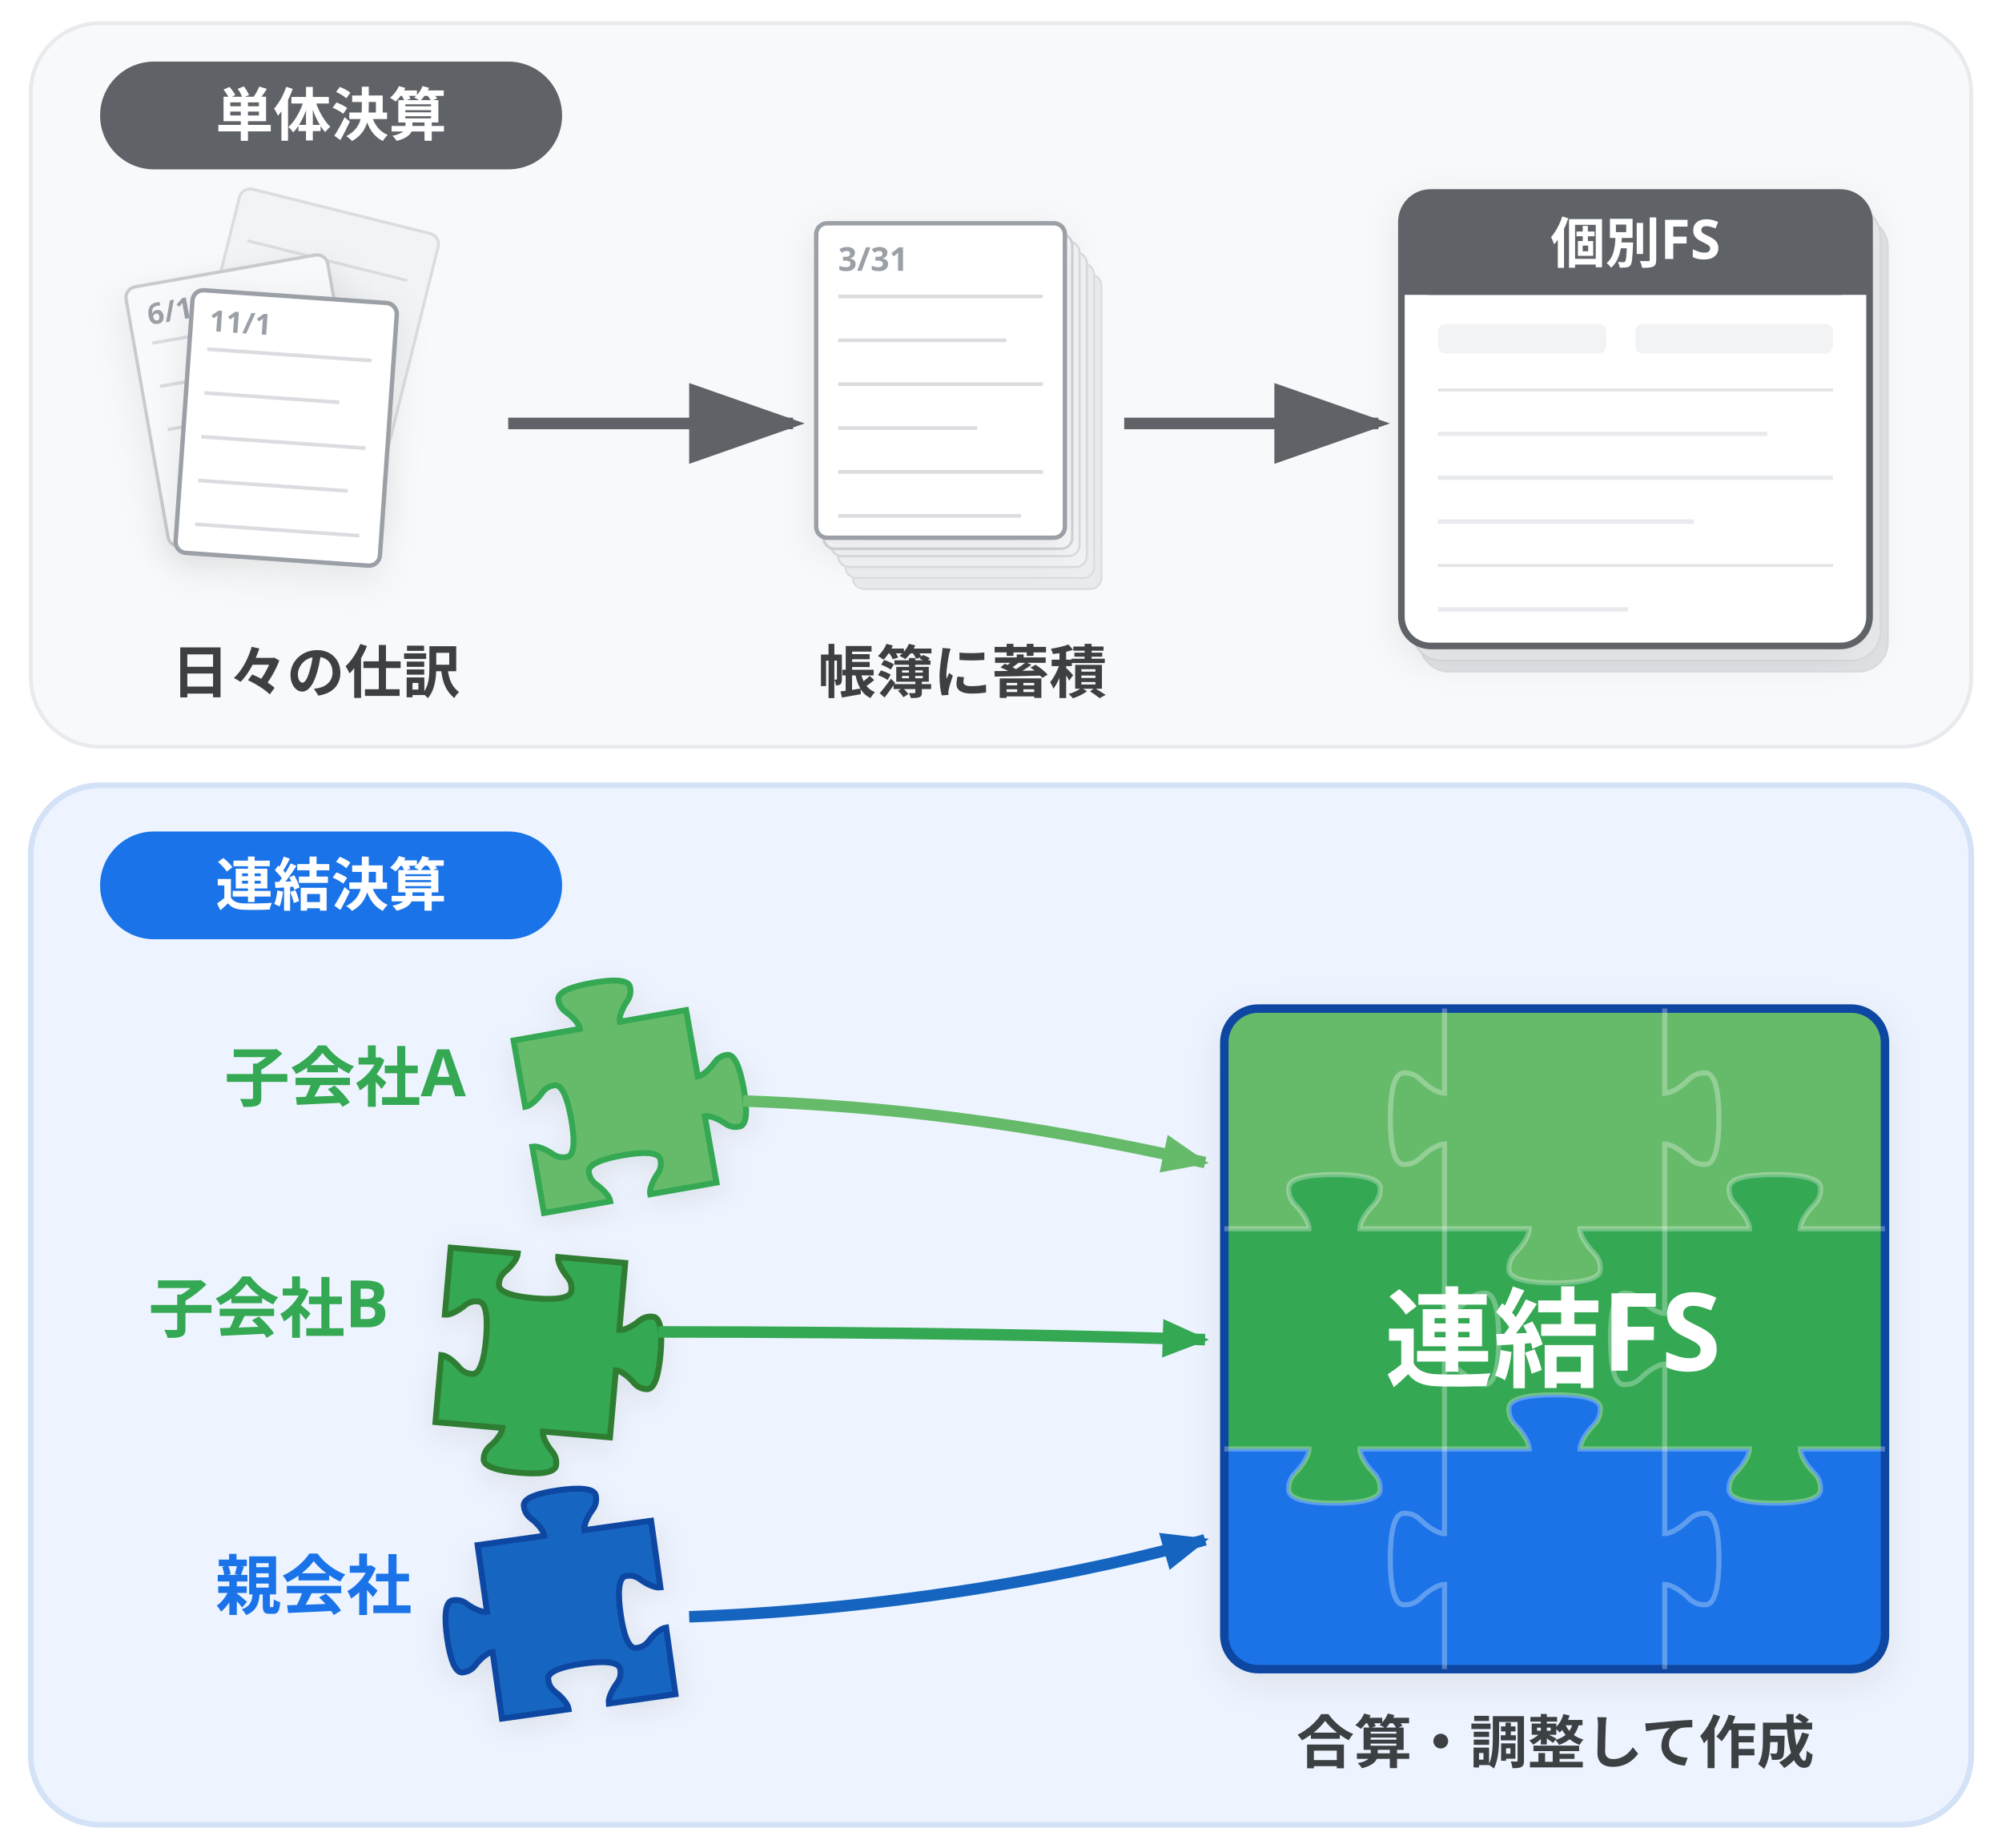
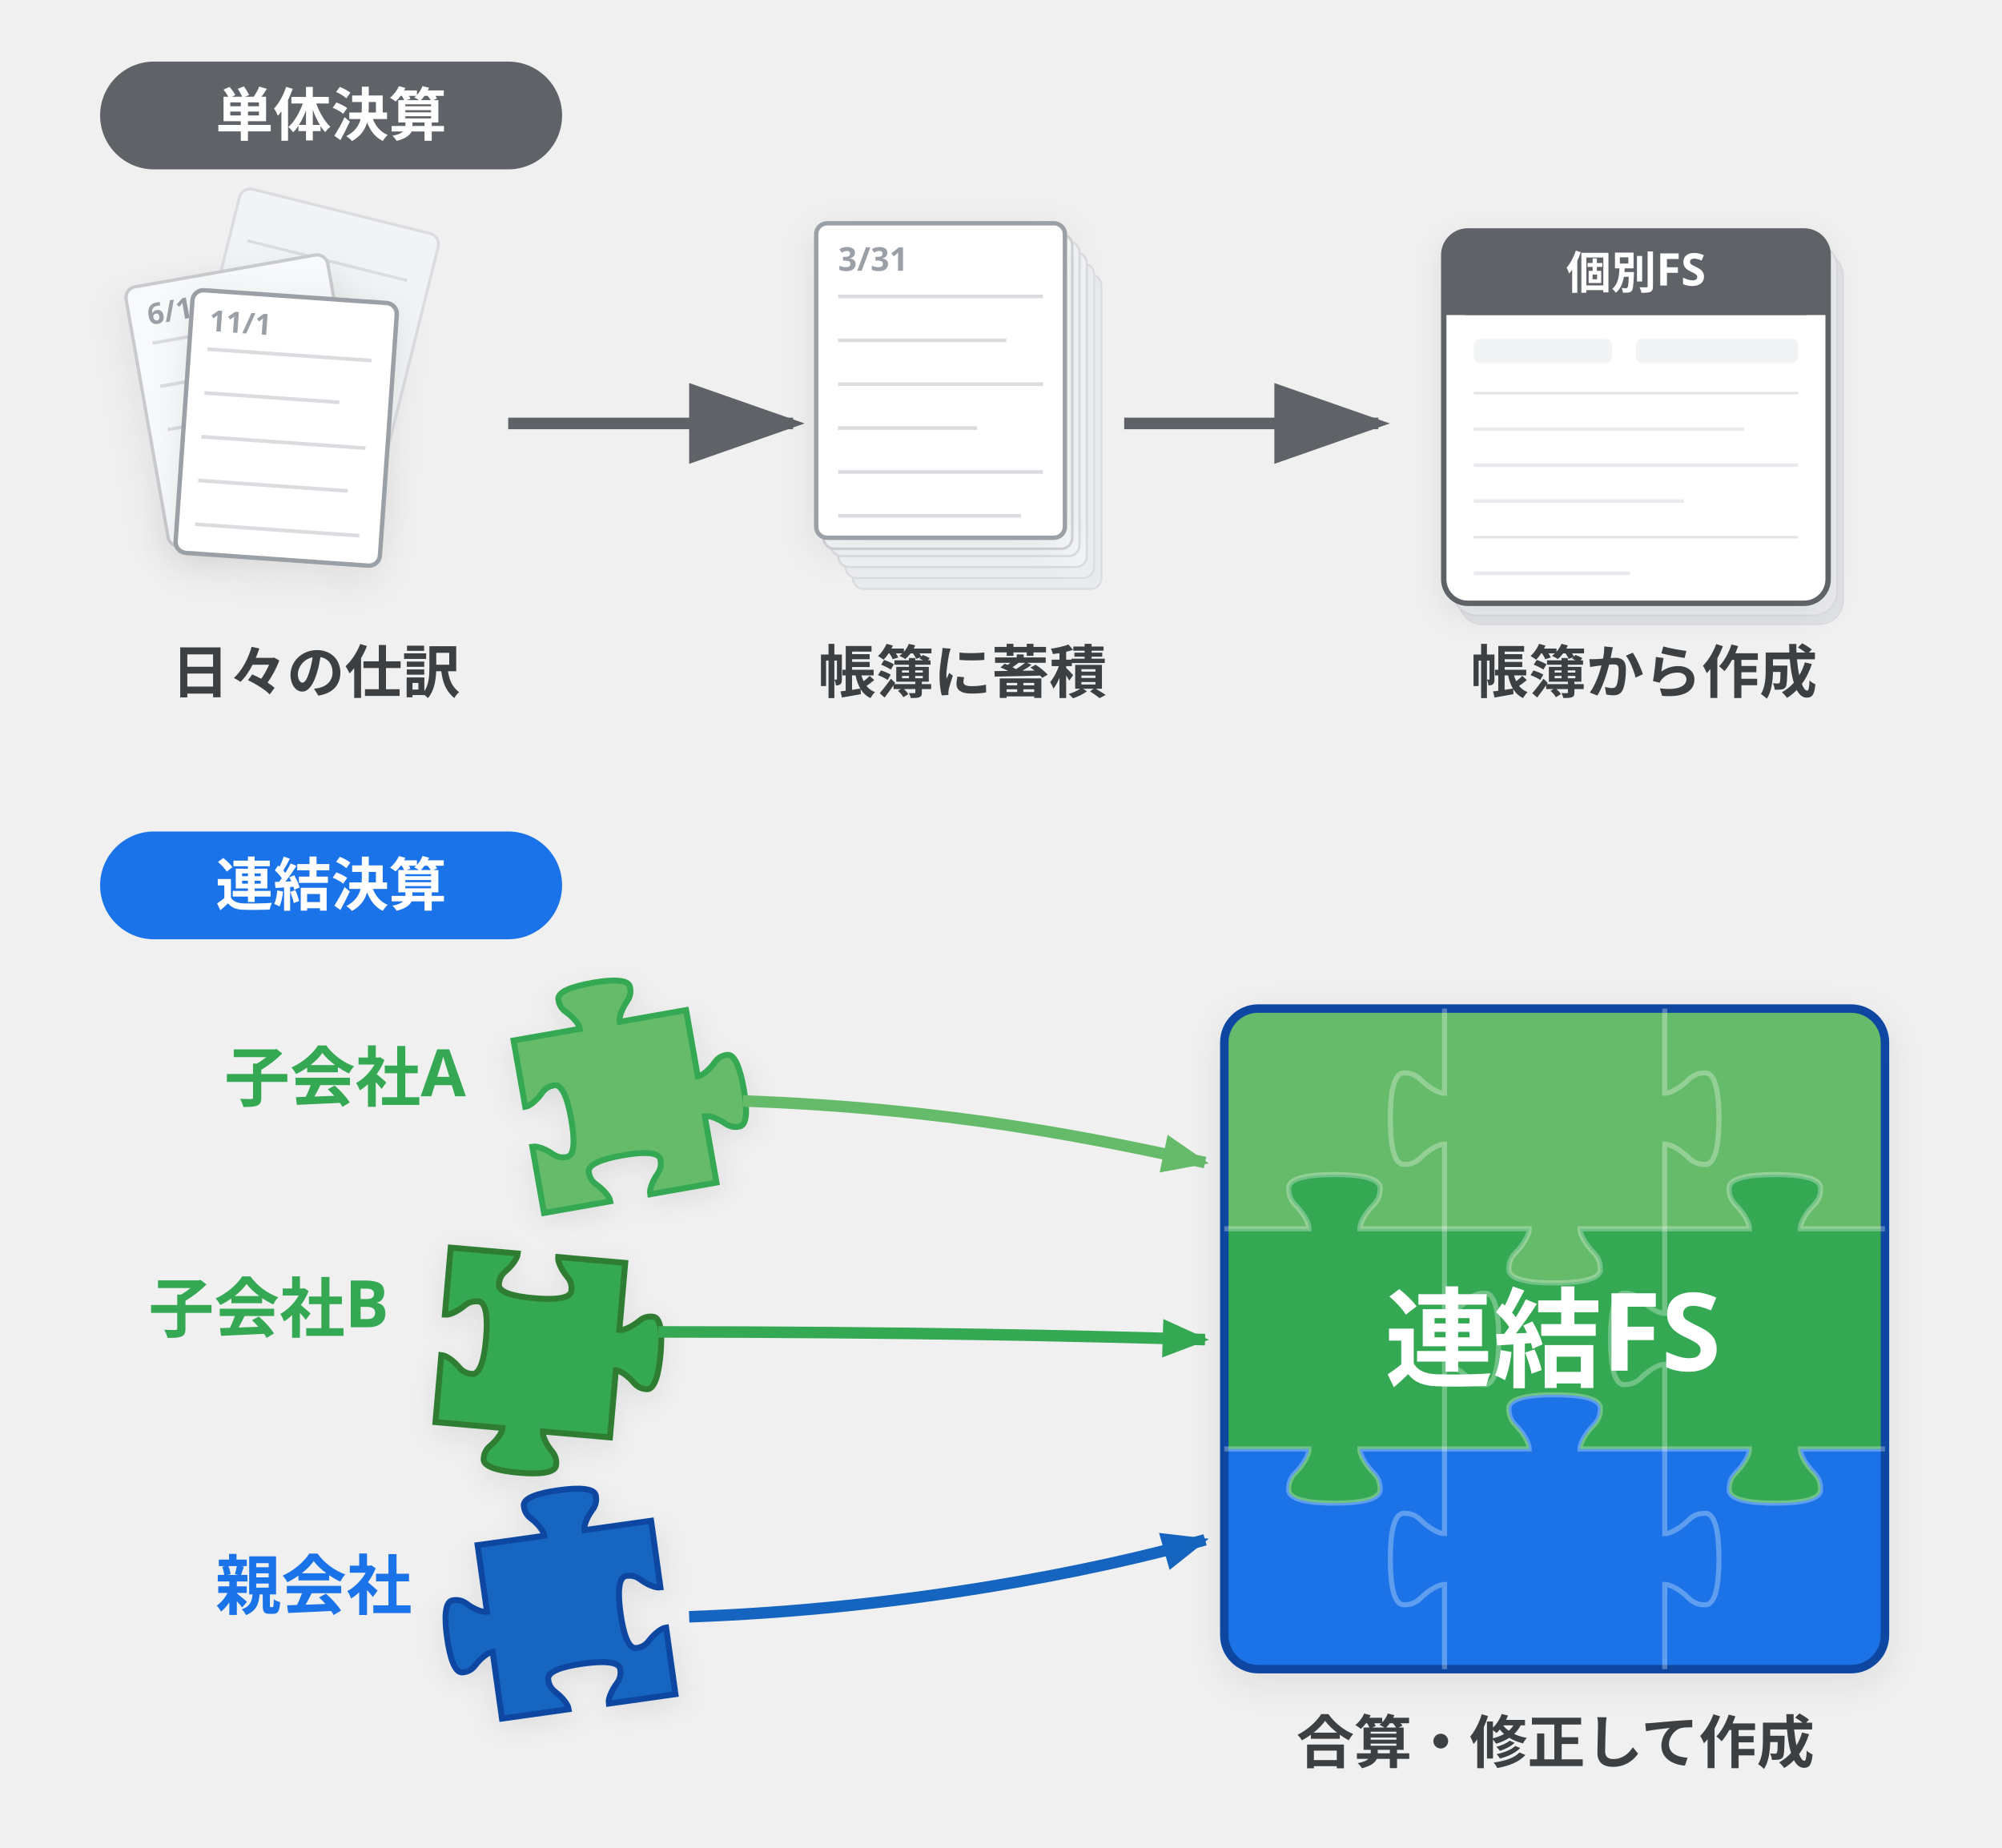
<svg xmlns="http://www.w3.org/2000/svg" width="520" height="480" viewBox="0 0 520 480">
  <defs>
    <style>
      .t { font-family: "Noto Sans JP", "Hiragino Sans", "Yu Gothic", "Meiryo", sans-serif; }
    </style>
    <filter id="s" x="-20%" y="-20%" width="140%" height="140%">
      <feDropShadow dx="0" dy="3" stdDeviation="5" flood-color="#202124" flood-opacity="0.08" />
    </filter>
    <marker id="a" markerWidth="10" markerHeight="7" refX="9" refY="3.5" orient="auto">
      <polygon points="0 0, 10 3.5, 0 7" fill="#5f6368" />
    </marker>
    <marker id="ab" markerWidth="12" markerHeight="10" refX="11" refY="5" orient="auto" markerUnits="userSpaceOnUse">
      <polygon points="0 0, 12 5, 0 10" fill="#1a73e8" />
    </marker>
    <marker id="ag" markerWidth="12" markerHeight="10" refX="11" refY="5" orient="auto" markerUnits="userSpaceOnUse">
      <polygon points="0 0, 12 5, 0 10" fill="#34a853" />
    </marker>
    <marker id="alg" markerWidth="12" markerHeight="10" refX="11" refY="5" orient="auto" markerUnits="userSpaceOnUse">
      <polygon points="0 0, 12 5, 0 10" fill="#66bb6a" />
    </marker>
    <marker id="adb" markerWidth="12" markerHeight="10" refX="11" refY="5" orient="auto" markerUnits="userSpaceOnUse">
      <polygon points="0 0, 12 5, 0 10" fill="#1565c0" />
    </marker>
    <path id="pieceA" d="M0,0 H25 C25,-2 23,-5 21,-7 C19,-9 19,-11 19,-12 C19,-15 25,-16 32.5,-16 C40,-16 46,-15 46,-12 C46,-11 46,-9 44,-7 C42,-5 40,-2 40,0 H65 V25 C67,25 70,23 72,21 C74,19 76,19 77,19 C80,19 81,25 81,32.5 C81,40 80,46 77,46 C76,46 74,46 72,44 C70,42 67,40 65,40 V65 H40 C40,63 42,60 44,58 C46,56 46,54 46,53 C46,50 40,49 32.5,49 C25,49 19,50 19,53 C19,54 19,56 21,58 C23,60 25,63 25,65 H0 V40 C2,40 5,42 7,44 C9,46 11,46 12,46 C15,46 16,40 16,32.5 C16,25 15,19 12,19 C11,19 9,19 7,21 C5,23 2,25 0,25 V0 Z" />
    <path id="pieceB" d="M0,0 H25 C25,2 23,5 21,7 C19,9 19,11 19,12 C19,15 25,16 32.5,16 C40,16 46,15 46,12 C46,11 46,9 44,7 C42,5 40,2 40,0 H65 V25 C67,25 70,23 72,21 C74,19 76,19 77,19 C80,19 81,25 81,32.5 C81,40 80,46 77,46 C76,46 74,46 72,44 C70,42 67,40 65,40 V65 H40 C40,67 42,70 44,72 C46,74 46,76 46,77 C46,80 40,81 32.5,81 C25,81 19,80 19,77 C19,76 19,74 21,72 C23,70 25,67 25,65 H0 V40 C2,40 5,42 7,44 C9,46 11,46 12,46 C15,46 16,40 16,32.5 C16,25 15,19 12,19 C11,19 9,19 7,21 C5,23 2,25 0,25 V0 Z" />
    <path id="pieceC" d="M0,0 H25 C25,-2 23,-5 21,-7 C19,-9 19,-11 19,-12 C19,-15 25,-16 32.5,-16 C40,-16 46,-15 46,-12 C46,-11 46,-9 44,-7 C42,-5 40,-2 40,0 H65 V25 C63,25 60,23 58,21 C56,19 54,19 53,19 C50,19 49,25 49,32.5 C49,40 50,46 53,46 C54,46 56,46 58,44 C60,42 63,40 65,40 V65 H40 C40,63 42,60 44,58 C46,56 46,54 46,53 C46,50 40,49 32.5,49 C25,49 19,50 19,53 C19,54 19,56 21,58 C23,60 25,63 25,65 H0 V40 C-2,40 -5,42 -7,44 C-9,46 -11,46 -12,46 C-15,46 -16,40 -16,32.5 C-16,25 -15,19 -12,19 C-11,19 -9,19 -7,21 C-5,23 -2,25 0,25 V0 Z" />
    <linearGradient id="boardGrad" x1="0%" y1="0%" x2="100%" y2="100%">
      <stop offset="0%" stop-color="#1a73e8" />
      <stop offset="100%" stop-color="#1565c0" />
    </linearGradient>
    <clipPath id="boardClip">
      <rect width="195" height="195" rx="10" />
    </clipPath>
  </defs>
-   <rect width="520" height="510" fill="#ffffff" />
-   <rect x="8" y="6" width="504" height="188" rx="18" fill="#f8f9fa" stroke="#e8eaed" stroke-width="1" />
+   <rect width="520" height="510" fill="none" />
+   <rect x="8" y="6" width="504" height="188" rx="18" fill="none" stroke="none" />
  <rect x="26" y="16" width="120" height="28" rx="14" fill="#5f6368" />
  <text class="t" x="86" y="30" text-anchor="middle" dominant-baseline="middle" font-size="15" font-weight="800" fill="#fff">単体決算</text>
  <g transform="translate(40, 60) scale(0.95)">
    <g transform="translate(14,-6) rotate(14, 30, 38)">
      <rect width="56" height="72" rx="3" fill="#f1f3f4" stroke="#dadce0" stroke-width="0.8" />
      <line x1="5" y1="14" x2="50" y2="14" stroke="#dadce0" stroke-width="0.8" />
      <line x1="5" y1="26" x2="44" y2="26" stroke="#dadce0" stroke-width="0.8" />
    </g>
    <g transform="translate(-2, 10) rotate(-10, 30, 38)" filter="url(#s)">
      <rect width="56" height="72" rx="3" fill="#f8f9fa" stroke="#c8cacd" stroke-width="0.9" />
      <text class="t" x="5" y="11" font-size="8" font-weight="700" fill="#9aa0a6">6/15</text>
      <line x1="5" y1="16" x2="50" y2="16" stroke="#dadce0" stroke-width="0.9" />
      <line x1="5" y1="28" x2="42" y2="28" stroke="#dadce0" stroke-width="0.9" />
      <line x1="5" y1="40" x2="50" y2="40" stroke="#dadce0" stroke-width="0.9" />
    </g>
    <g transform="translate(8, 18) rotate(4, 30, 38)" filter="url(#s)">
      <rect width="56" height="72" rx="3" fill="#fff" stroke="#9aa0a6" stroke-width="1.2" />
      <text class="t" x="5" y="11" font-size="8" font-weight="700" fill="#9aa0a6">11/1</text>
      <line x1="5" y1="16" x2="50" y2="16" stroke="#dadce0" stroke-width="1.0" />
      <line x1="5" y1="28" x2="42" y2="28" stroke="#dadce0" stroke-width="1.0" />
      <line x1="5" y1="40" x2="50" y2="40" stroke="#dadce0" stroke-width="1.0" />
      <line x1="5" y1="52" x2="46" y2="52" stroke="#dadce0" stroke-width="1.0" />
      <line x1="5" y1="64" x2="50" y2="64" stroke="#dadce0" stroke-width="1.0" />
    </g>
  </g>
  <text class="t" x="82" y="180" text-anchor="middle" font-size="15" font-weight="900" fill="#3c4043">日々の仕訳</text>
  <line x1="132" y1="110" x2="206" y2="110" stroke="#5f6368" stroke-width="3" marker-end="url(#a)" />
  <g transform="translate(212, 58) scale(0.95)">
    <rect x="10" y="14" width="68" height="86" rx="3" fill="#e8eaed" stroke="#dadce0" stroke-width="0.5" />
    <rect x="8" y="11" width="68" height="86" rx="3" fill="#ecedef" stroke="#dadce0" stroke-width="0.5" />
    <rect x="6" y="8" width="68" height="86" rx="3" fill="#f1f3f4" stroke="#dadce0" stroke-width="0.6" />
    <rect x="4" y="5" width="68" height="86" rx="3" fill="#f4f5f6" stroke="#dadce0" stroke-width="0.6" />
    <rect x="2" y="3" width="68" height="86" rx="3" fill="#f8f9fa" stroke="#d2d4d8" stroke-width="0.7" />
    <g filter="url(#s)">
      <rect x="0" y="0" width="68" height="86" rx="3" fill="#fff" stroke="#9aa0a6" stroke-width="1.2" />
      <text class="t" x="6" y="13" font-size="9" font-weight="700" fill="#9aa0a6">3/31</text>
      <line x1="6" y1="20" x2="62" y2="20" stroke="#dadce0" stroke-width="1.0" />
      <line x1="6" y1="32" x2="52" y2="32" stroke="#dadce0" stroke-width="1.0" />
      <line x1="6" y1="44" x2="62" y2="44" stroke="#dadce0" stroke-width="1.0" />
      <line x1="6" y1="56" x2="44" y2="56" stroke="#dadce0" stroke-width="1.0" />
      <line x1="6" y1="68" x2="62" y2="68" stroke="#dadce0" stroke-width="1.0" />
      <line x1="6" y1="80" x2="56" y2="80" stroke="#dadce0" stroke-width="1.0" />
    </g>
  </g>
  <text class="t" x="250" y="180" text-anchor="middle" font-size="15" font-weight="900" fill="#3c4043">帳簿に蓄積</text>
  <line x1="292" y1="110" x2="358" y2="110" stroke="#5f6368" stroke-width="3" marker-end="url(#a)" />
-   <g transform="translate(364, 50) scale(0.95)">
+   <g transform="translate(375, 60) scale(0.78)">
    <rect x="5" y="7" width="128" height="124" rx="8" fill="#e0e2e6" stroke="#dadce0" stroke-width="0.5" />
    <rect x="3" y="4" width="128" height="124" rx="8" fill="#ecedef" stroke="#dadce0" stroke-width="0.5" />
    <g filter="url(#s)">
      <rect x="0" y="0" width="128" height="124" rx="8" fill="#fff" stroke="#5f6368" stroke-width="1.8" />
      <rect x="0" y="0" width="128" height="28" rx="8" fill="#5f6368" />
      <rect x="0" y="16" width="128" height="12" fill="#5f6368" />
      <text class="t" x="64" y="14" text-anchor="middle" dominant-baseline="middle" font-size="15" font-weight="800" fill="#fff">個別FS</text>
      <rect x="10" y="36" width="46" height="8" rx="2" fill="#f1f3f4" />
      <rect x="64" y="36" width="54" height="8" rx="2" fill="#f1f3f4" />
      <line x1="10" y1="54" x2="118" y2="54" stroke="#5f6368" stroke-width="0.8" opacity="0.18" />
      <line x1="10" y1="66" x2="100" y2="66" stroke="#e8eaed" stroke-width="1.2" />
      <line x1="10" y1="78" x2="118" y2="78" stroke="#e8eaed" stroke-width="1.2" />
      <line x1="10" y1="90" x2="80" y2="90" stroke="#e8eaed" stroke-width="1.2" />
      <line x1="10" y1="102" x2="118" y2="102" stroke="#5f6368" stroke-width="0.8" opacity="0.18" />
      <line x1="10" y1="114" x2="62" y2="114" stroke="#e8eaed" stroke-width="1.2" />
    </g>
  </g>
-   <rect x="8" y="204" width="504" height="270" rx="18" fill="#eef4ff" stroke="#d4e2f7" stroke-width="1.5" />
+   <text class="t" x="427" y="180" text-anchor="middle" font-size="15" font-weight="900" fill="#3c4043">帳簿から作成</text>
+   <rect x="8" y="204" width="504" height="270" rx="18" fill="none" stroke="none" />
  <rect x="26" y="216" width="120" height="28" rx="14" fill="#1a73e8" />
  <text class="t" x="86" y="230" text-anchor="middle" dominant-baseline="middle" font-size="15" font-weight="800" fill="#fff">連結決算</text>
  <text class="t" x="121" y="286" text-anchor="end" font-size="17" font-weight="900" fill="#34a853">子会社A</text>
  <g transform="translate(137, 266) scale(0.70) rotate(-10, 32.5, 32.5)" filter="url(#s)">
    <use href="#pieceA" fill="#66bb6a" stroke="#34a853" stroke-width="2.2" />
  </g>
  <text class="t" x="101" y="346" text-anchor="end" font-size="17" font-weight="900" fill="#34a853">子会社B</text>
  <g transform="translate(115, 326) scale(0.70) rotate(5, 32.5, 32.5)" filter="url(#s)">
    <use href="#pieceB" fill="#34a853" stroke="#2e7d32" stroke-width="2.2" />
  </g>
  <text class="t" x="107" y="418" text-anchor="end" font-size="17" font-weight="900" fill="#1a73e8">親会社</text>
  <g transform="translate(127, 398) scale(0.70) rotate(-8, 32.5, 32.5)" filter="url(#s)">
    <use href="#pieceC" fill="#1565c0" stroke="#0d47a1" stroke-width="2.2" />
  </g>
  <path d="M193,286 C248,288 285,296 313,302" fill="none" stroke="#66bb6a" stroke-width="3" marker-end="url(#alg)" />
  <path d="M171,346 C232,346 282,347 313,348" fill="none" stroke="#34a853" stroke-width="3" marker-end="url(#ag)" />
  <path d="M179,420 C235,418 285,408 313,400" fill="none" stroke="#1565c0" stroke-width="3" marker-end="url(#adb)" />
  <g transform="translate(318, 262) scale(0.88)" filter="url(#s)">
    <g clip-path="url(#boardClip)">
      <rect x="0" y="0" width="195" height="195" fill="#66bb6a" />
      <path d="M0,65 H25 C25,63 23,60 21,58 C19,56 19,54 19,53 C19,50 25,49 32.5,49 C40,49 46,50 46,53 C46,54 46,56 44,58 C42,60 40,63 40,65 H90 C90,67 88,70 86,72 C84,74 84,76 84,77 C84,80 90,81 97.5,81 C105,81 111,80 111,77 C111,76 111,74 109,72 C107,70 105,67 105,65 H155 C155,63 153,60 151,58 C149,56 149,54 149,53 C149,50 155,49 162.5,49 C170,49 176,50 176,53 C176,54 176,56 174,58 C172,60 170,63 170,65 H195 L195,195 L0,195 Z" fill="#34a853" />
      <path d="M0,130 H25 C25,132 23,135 21,137 C19,139 19,141 19,142 C19,145 25,146 32.5,146 C40,146 46,145 46,142 C46,141 46,139 44,137 C42,135 40,132 40,130 H90 C90,128 88,125 86,123 C84,121 84,119 84,118 C84,115 90,114 97.5,114 C105,114 111,115 111,118 C111,119 111,121 109,123 C107,125 105,128 105,130 H155 C155,132 153,135 151,137 C149,139 149,141 149,142 C149,145 155,146 162.5,146 C170,146 176,145 176,142 C176,141 176,139 174,137 C172,135 170,132 170,130 H195 L195,195 L0,195 Z" fill="#1a73e8" />
    </g>
    <rect x="0" y="0" width="195" height="195" rx="10" fill="none" stroke="#0d47a1" stroke-width="2.5" />
    <path d="M0,65 H25 C25,63 23,60 21,58 C19,56 19,54 19,53 C19,50 25,49 32.5,49 C40,49 46,50 46,53 C46,54 46,56 44,58 C42,60 40,63 40,65 H90 C90,67 88,70 86,72 C84,74 84,76 84,77 C84,80 90,81 97.5,81 C105,81 111,80 111,77 C111,76 111,74 109,72 C107,70 105,67 105,65 H155 C155,63 153,60 151,58 C149,56 149,54 149,53 C149,50 155,49 162.5,49 C170,49 176,50 176,53 C176,54 176,56 174,58 C172,60 170,63 170,65 H195" fill="none" stroke="#fff" stroke-width="1.5" opacity="0.3" />
    <path d="M0,130 H25 C25,132 23,135 21,137 C19,139 19,141 19,142 C19,145 25,146 32.5,146 C40,146 46,145 46,142 C46,141 46,139 44,137 C42,135 40,132 40,130 H90 C90,128 88,125 86,123 C84,121 84,119 84,118 C84,115 90,114 97.5,114 C105,114 111,115 111,118 C111,119 111,121 109,123 C107,125 105,128 105,130 H155 C155,132 153,135 151,137 C149,139 149,141 149,142 C149,145 155,146 162.5,146 C170,146 176,145 176,142 C176,141 176,139 174,137 C172,135 170,132 170,130 H195" fill="none" stroke="#fff" stroke-width="1.5" opacity="0.3" />
    <path d="M65,0 V25 C63,25 60,23 58,21 C56,19 54,19 53,19 C50,19 49,25 49,32.5 C49,40 50,46 53,46 C54,46 56,46 58,44 C60,42 63,40 65,40 V90 C67,90 70,88 72,86 C74,84 76,84 77,84 C80,84 81,90 81,97.5 C81,105 80,111 77,111 C76,111 74,111 72,109 C70,107 67,105 65,105 V155 C63,155 60,153 58,151 C56,149 54,149 53,149 C50,149 49,155 49,162.5 C49,170 50,176 53,176 C54,176 56,176 58,174 C60,172 63,170 65,170 V195" fill="none" stroke="#fff" stroke-width="1.5" opacity="0.3" />
    <path d="M130,0 V25 C132,25 135,23 137,21 C139,19 141,19 142,19 C145,19 146,25 146,32.5 C146,40 145,46 142,46 C141,46 139,46 137,44 C135,42 132,40 130,40 V90 C128,90 125,88 123,86 C121,84 119,84 118,84 C115,84 114,90 114,97.5 C114,105 115,111 118,111 C119,111 121,111 123,109 C125,107 128,105 130,105 V155 C132,155 135,153 137,151 C139,149 141,149 142,149 C145,149 146,155 146,162.5 C146,170 145,176 142,176 C141,176 139,176 137,174 C135,172 132,170 130,170 V195" fill="none" stroke="#fff" stroke-width="1.5" opacity="0.3" />
    <text class="t" x="97" y="98" text-anchor="middle" dominant-baseline="middle" font-size="32" font-weight="900" fill="#fff">連結FS</text>
  </g>
-   <text class="t" x="404" y="458" text-anchor="middle" font-size="15" font-weight="900" fill="#3c4043">合算・調整して作成</text>
+   <text class="t" x="404" y="458" text-anchor="middle" font-size="15" font-weight="900" fill="#3c4043">合算・修正して作成</text>
</svg>
